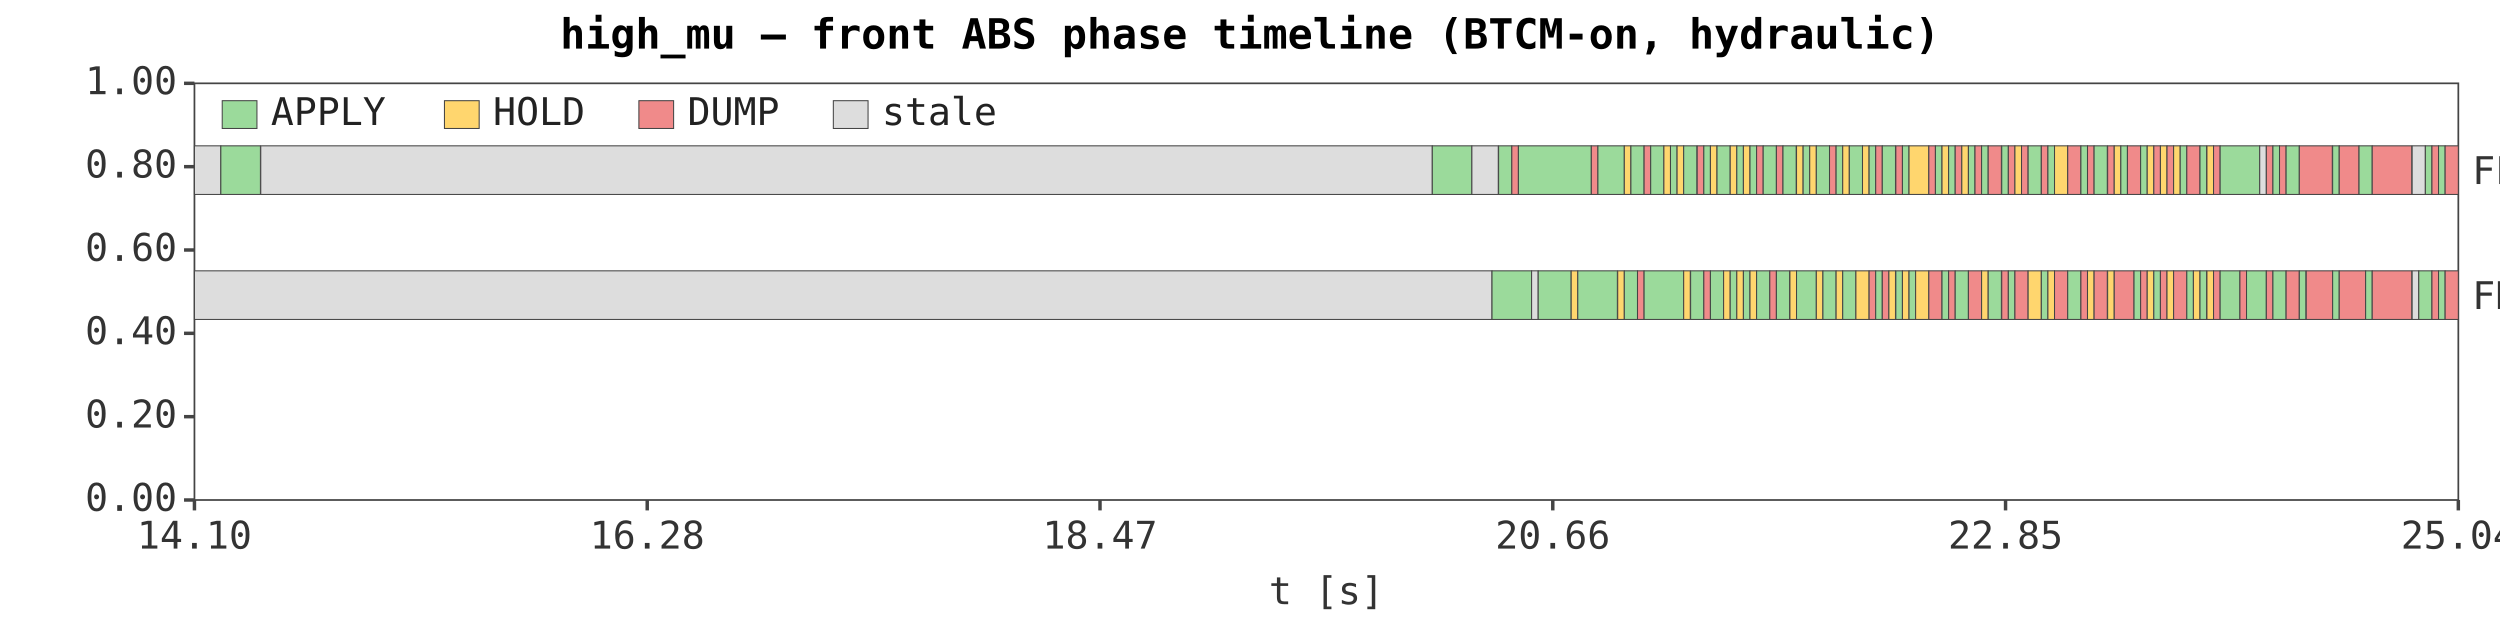
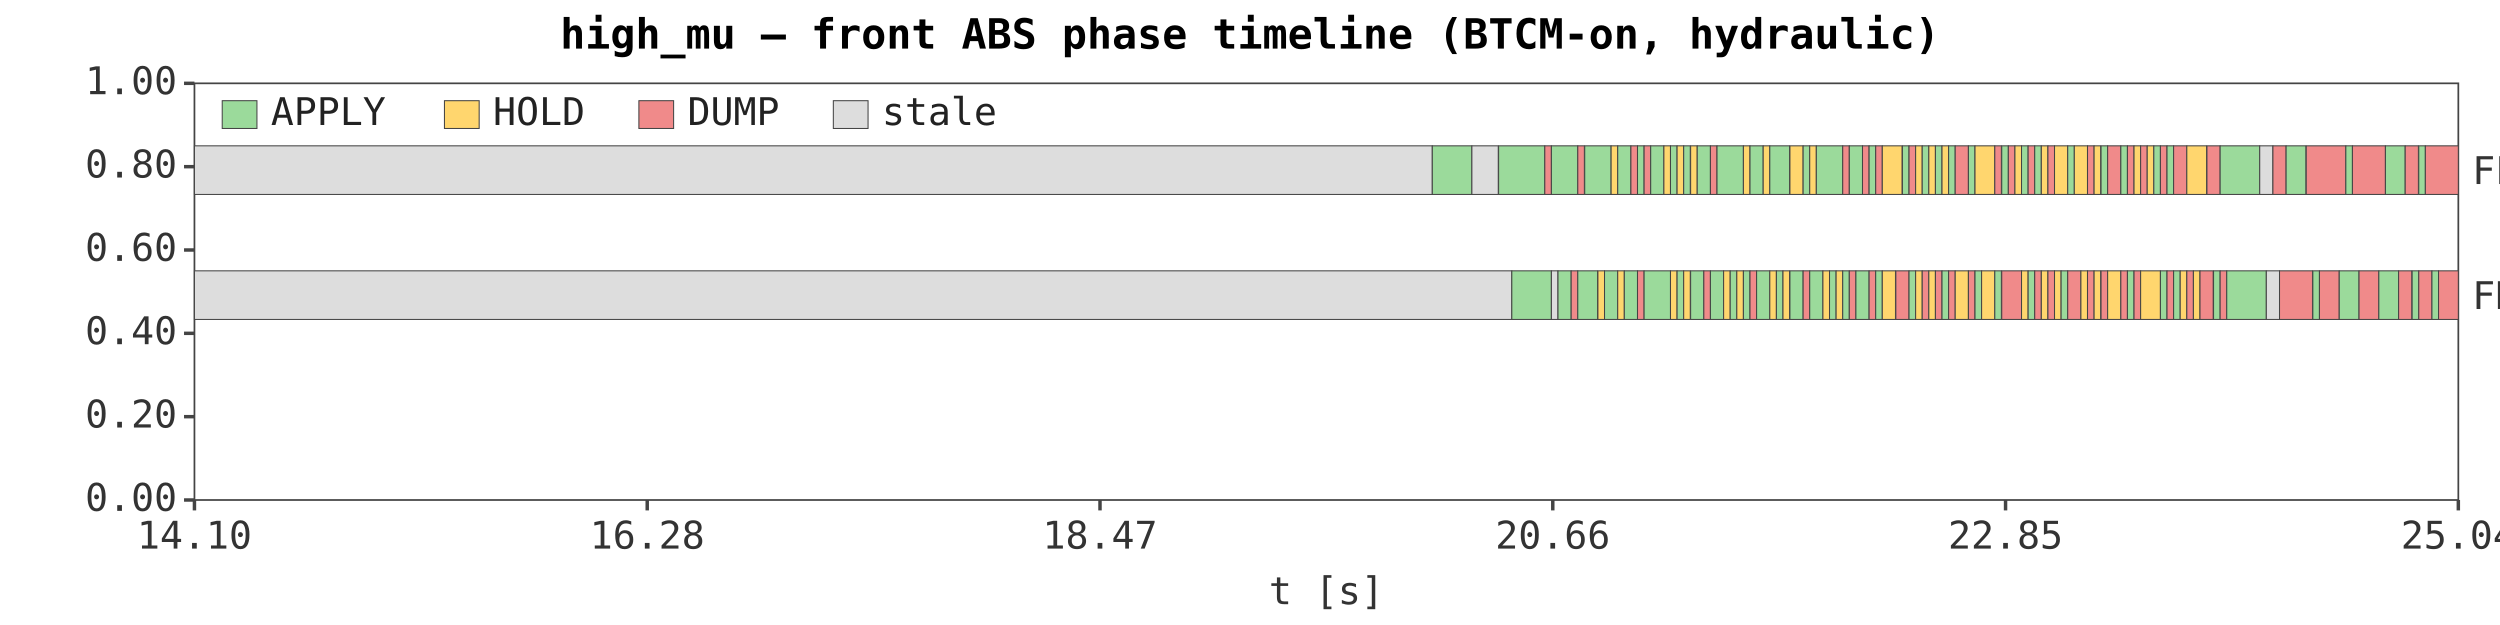
<svg xmlns="http://www.w3.org/2000/svg" viewBox="0 0 720 180" width="720" height="180" font-family="ui-monospace,Consolas,Menlo,monospace" font-size="11">
  <rect width="100%" height="100%" fill="#ffffff" />
  <text x="360.0" y="14" text-anchor="middle" font-size="12" font-weight="bold">high_mu — front ABS phase timeline (BTCM-on, hydraulic)</text>
  <rect x="56" y="24" width="652" height="120" fill="none" stroke="#444" stroke-width="0.5" />
  <line x1="56.0" y1="144" x2="56.0" y2="147" stroke="#444" />
  <text x="56.0" y="158" text-anchor="middle" fill="#333">14.10</text>
  <line x1="186.4" y1="144" x2="186.4" y2="147" stroke="#444" />
  <text x="186.4" y="158" text-anchor="middle" fill="#333">16.28</text>
  <line x1="316.8" y1="144" x2="316.8" y2="147" stroke="#444" />
  <text x="316.8" y="158" text-anchor="middle" fill="#333">18.47</text>
  <line x1="447.2" y1="144" x2="447.2" y2="147" stroke="#444" />
  <text x="447.2" y="158" text-anchor="middle" fill="#333">20.66</text>
  <line x1="577.6" y1="144" x2="577.6" y2="147" stroke="#444" />
  <text x="577.6" y="158" text-anchor="middle" fill="#333">22.85</text>
  <line x1="708.0" y1="144" x2="708.0" y2="147" stroke="#444" />
  <text x="708.0" y="158" text-anchor="middle" fill="#333">25.04</text>
  <line x1="53" y1="144.0" x2="56" y2="144.0" stroke="#444" />
  <text x="51" y="144.0" text-anchor="end" dominant-baseline="middle" fill="#333">0.00</text>
  <line x1="53" y1="120.0" x2="56" y2="120.0" stroke="#444" />
  <text x="51" y="120.0" text-anchor="end" dominant-baseline="middle" fill="#333">0.20</text>
  <line x1="53" y1="96.0" x2="56" y2="96.0" stroke="#444" />
  <text x="51" y="96.0" text-anchor="end" dominant-baseline="middle" fill="#333">0.40</text>
  <line x1="53" y1="72.0" x2="56" y2="72.0" stroke="#444" />
  <text x="51" y="72.0" text-anchor="end" dominant-baseline="middle" fill="#333">0.60</text>
  <line x1="53" y1="48.0" x2="56" y2="48.0" stroke="#444" />
  <text x="51" y="48.0" text-anchor="end" dominant-baseline="middle" fill="#333">0.80</text>
  <line x1="53" y1="24.0" x2="56" y2="24.0" stroke="#444" />
  <text x="51" y="24.0" text-anchor="end" dominant-baseline="middle" fill="#333">1.00</text>
  <text x="382.0" y="174" text-anchor="middle" fill="#333">t [s]</text>
-   <rect x="56.0" y="42.0" width="7.6" height="14" fill="#dddddd" stroke="#444" stroke-width="0.3" />
-   <rect x="63.6" y="42.0" width="11.4" height="14" fill="#9bda9b" stroke="#444" stroke-width="0.3" />
-   <rect x="75.1" y="42.0" width="337.4" height="14" fill="#dddddd" stroke="#444" stroke-width="0.3" />
+   <rect x="56.0" y="42.0" width="356.5" height="14" fill="#dddddd" stroke="#444" stroke-width="0.3" />
  <rect x="412.5" y="42.0" width="11.4" height="14" fill="#9bda9b" stroke="#444" stroke-width="0.3" />
  <rect x="423.9" y="42.0" width="7.6" height="14" fill="#dddddd" stroke="#444" stroke-width="0.3" />
-   <rect x="431.6" y="42.0" width="3.8" height="14" fill="#9bda9b" stroke="#444" stroke-width="0.3" />
-   <rect x="435.4" y="42.0" width="1.9" height="14" fill="#f08a8a" stroke="#444" stroke-width="0.3" />
-   <rect x="437.3" y="42.0" width="21.0" height="14" fill="#9bda9b" stroke="#444" stroke-width="0.3" />
-   <rect x="458.3" y="42.0" width="1.9" height="14" fill="#f08a8a" stroke="#444" stroke-width="0.3" />
-   <rect x="460.2" y="42.0" width="7.6" height="14" fill="#9bda9b" stroke="#444" stroke-width="0.3" />
-   <rect x="467.8" y="42.0" width="1.9" height="14" fill="#ffd66e" stroke="#444" stroke-width="0.3" />
-   <rect x="469.7" y="42.0" width="3.8" height="14" fill="#9bda9b" stroke="#444" stroke-width="0.3" />
+   <rect x="431.6" y="42.0" width="13.3" height="14" fill="#9bda9b" stroke="#444" stroke-width="0.3" />
+   <rect x="444.9" y="42.0" width="1.9" height="14" fill="#f08a8a" stroke="#444" stroke-width="0.3" />
+   <rect x="446.8" y="42.0" width="7.6" height="14" fill="#9bda9b" stroke="#444" stroke-width="0.3" />
+   <rect x="454.4" y="42.0" width="1.9" height="14" fill="#f08a8a" stroke="#444" stroke-width="0.3" />
+   <rect x="456.4" y="42.0" width="7.6" height="14" fill="#9bda9b" stroke="#444" stroke-width="0.3" />
+   <rect x="464.0" y="42.0" width="1.9" height="14" fill="#ffd66e" stroke="#444" stroke-width="0.3" />
+   <rect x="465.9" y="42.0" width="3.8" height="14" fill="#9bda9b" stroke="#444" stroke-width="0.3" />
+   <rect x="469.7" y="42.0" width="1.9" height="14" fill="#f08a8a" stroke="#444" stroke-width="0.3" />
+   <rect x="471.6" y="42.0" width="1.9" height="14" fill="#9bda9b" stroke="#444" stroke-width="0.3" />
  <rect x="473.5" y="42.0" width="1.9" height="14" fill="#f08a8a" stroke="#444" stroke-width="0.3" />
  <rect x="475.4" y="42.0" width="3.8" height="14" fill="#9bda9b" stroke="#444" stroke-width="0.3" />
  <rect x="479.2" y="42.0" width="1.9" height="14" fill="#ffd66e" stroke="#444" stroke-width="0.3" />
  <rect x="481.1" y="42.0" width="1.9" height="14" fill="#9bda9b" stroke="#444" stroke-width="0.3" />
  <rect x="483.0" y="42.0" width="1.9" height="14" fill="#ffd66e" stroke="#444" stroke-width="0.3" />
-   <rect x="484.9" y="42.0" width="3.8" height="14" fill="#9bda9b" stroke="#444" stroke-width="0.3" />
-   <rect x="488.8" y="42.0" width="1.9" height="14" fill="#f08a8a" stroke="#444" stroke-width="0.3" />
-   <rect x="490.7" y="42.0" width="1.9" height="14" fill="#9bda9b" stroke="#444" stroke-width="0.3" />
-   <rect x="492.6" y="42.0" width="1.9" height="14" fill="#ffd66e" stroke="#444" stroke-width="0.3" />
-   <rect x="494.5" y="42.0" width="3.8" height="14" fill="#9bda9b" stroke="#444" stroke-width="0.3" />
-   <rect x="498.3" y="42.0" width="1.9" height="14" fill="#ffd66e" stroke="#444" stroke-width="0.3" />
-   <rect x="500.2" y="42.0" width="1.9" height="14" fill="#9bda9b" stroke="#444" stroke-width="0.3" />
+   <rect x="484.9" y="42.0" width="1.9" height="14" fill="#9bda9b" stroke="#444" stroke-width="0.3" />
+   <rect x="486.9" y="42.0" width="1.9" height="14" fill="#ffd66e" stroke="#444" stroke-width="0.3" />
+   <rect x="488.8" y="42.0" width="3.8" height="14" fill="#9bda9b" stroke="#444" stroke-width="0.3" />
+   <rect x="492.6" y="42.0" width="1.9" height="14" fill="#f08a8a" stroke="#444" stroke-width="0.3" />
+   <rect x="494.5" y="42.0" width="7.6" height="14" fill="#9bda9b" stroke="#444" stroke-width="0.3" />
  <rect x="502.1" y="42.0" width="1.9" height="14" fill="#ffd66e" stroke="#444" stroke-width="0.3" />
-   <rect x="504.0" y="42.0" width="1.9" height="14" fill="#9bda9b" stroke="#444" stroke-width="0.3" />
-   <rect x="505.9" y="42.0" width="1.9" height="14" fill="#f08a8a" stroke="#444" stroke-width="0.3" />
-   <rect x="507.8" y="42.0" width="3.8" height="14" fill="#9bda9b" stroke="#444" stroke-width="0.3" />
-   <rect x="511.6" y="42.0" width="1.9" height="14" fill="#f08a8a" stroke="#444" stroke-width="0.3" />
-   <rect x="513.5" y="42.0" width="3.8" height="14" fill="#9bda9b" stroke="#444" stroke-width="0.3" />
-   <rect x="517.4" y="42.0" width="1.9" height="14" fill="#ffd66e" stroke="#444" stroke-width="0.3" />
+   <rect x="504.0" y="42.0" width="3.8" height="14" fill="#9bda9b" stroke="#444" stroke-width="0.3" />
+   <rect x="507.8" y="42.0" width="1.9" height="14" fill="#ffd66e" stroke="#444" stroke-width="0.3" />
+   <rect x="509.7" y="42.0" width="5.7" height="14" fill="#9bda9b" stroke="#444" stroke-width="0.3" />
+   <rect x="515.5" y="42.0" width="3.8" height="14" fill="#ffd66e" stroke="#444" stroke-width="0.3" />
  <rect x="519.3" y="42.0" width="1.9" height="14" fill="#9bda9b" stroke="#444" stroke-width="0.3" />
  <rect x="521.2" y="42.0" width="1.9" height="14" fill="#ffd66e" stroke="#444" stroke-width="0.3" />
-   <rect x="523.1" y="42.0" width="3.8" height="14" fill="#9bda9b" stroke="#444" stroke-width="0.3" />
-   <rect x="526.9" y="42.0" width="1.9" height="14" fill="#f08a8a" stroke="#444" stroke-width="0.3" />
-   <rect x="528.8" y="42.0" width="1.9" height="14" fill="#9bda9b" stroke="#444" stroke-width="0.3" />
-   <rect x="530.7" y="42.0" width="1.9" height="14" fill="#ffd66e" stroke="#444" stroke-width="0.3" />
+   <rect x="523.1" y="42.0" width="7.6" height="14" fill="#9bda9b" stroke="#444" stroke-width="0.3" />
+   <rect x="530.7" y="42.0" width="1.9" height="14" fill="#f08a8a" stroke="#444" stroke-width="0.3" />
  <rect x="532.6" y="42.0" width="3.8" height="14" fill="#9bda9b" stroke="#444" stroke-width="0.3" />
-   <rect x="536.4" y="42.0" width="1.9" height="14" fill="#ffd66e" stroke="#444" stroke-width="0.3" />
+   <rect x="536.4" y="42.0" width="1.9" height="14" fill="#f08a8a" stroke="#444" stroke-width="0.3" />
  <rect x="538.3" y="42.0" width="1.9" height="14" fill="#9bda9b" stroke="#444" stroke-width="0.3" />
  <rect x="540.2" y="42.0" width="1.9" height="14" fill="#f08a8a" stroke="#444" stroke-width="0.3" />
-   <rect x="542.1" y="42.0" width="3.8" height="14" fill="#9bda9b" stroke="#444" stroke-width="0.3" />
-   <rect x="546.0" y="42.0" width="1.9" height="14" fill="#f08a8a" stroke="#444" stroke-width="0.3" />
+   <rect x="542.1" y="42.0" width="5.7" height="14" fill="#ffd66e" stroke="#444" stroke-width="0.3" />
  <rect x="547.9" y="42.0" width="1.9" height="14" fill="#9bda9b" stroke="#444" stroke-width="0.3" />
-   <rect x="549.8" y="42.0" width="5.7" height="14" fill="#ffd66e" stroke="#444" stroke-width="0.3" />
-   <rect x="555.5" y="42.0" width="1.9" height="14" fill="#f08a8a" stroke="#444" stroke-width="0.3" />
+   <rect x="549.8" y="42.0" width="1.9" height="14" fill="#f08a8a" stroke="#444" stroke-width="0.3" />
+   <rect x="551.7" y="42.0" width="1.9" height="14" fill="#ffd66e" stroke="#444" stroke-width="0.3" />
+   <rect x="553.6" y="42.0" width="1.9" height="14" fill="#9bda9b" stroke="#444" stroke-width="0.3" />
+   <rect x="555.5" y="42.0" width="1.9" height="14" fill="#ffd66e" stroke="#444" stroke-width="0.3" />
  <rect x="557.4" y="42.0" width="1.9" height="14" fill="#9bda9b" stroke="#444" stroke-width="0.3" />
  <rect x="559.3" y="42.0" width="1.9" height="14" fill="#ffd66e" stroke="#444" stroke-width="0.3" />
  <rect x="561.2" y="42.0" width="1.9" height="14" fill="#9bda9b" stroke="#444" stroke-width="0.3" />
-   <rect x="563.1" y="42.0" width="1.9" height="14" fill="#f08a8a" stroke="#444" stroke-width="0.3" />
-   <rect x="565.0" y="42.0" width="1.9" height="14" fill="#ffd66e" stroke="#444" stroke-width="0.3" />
+   <rect x="563.1" y="42.0" width="3.8" height="14" fill="#f08a8a" stroke="#444" stroke-width="0.3" />
  <rect x="566.9" y="42.0" width="1.9" height="14" fill="#9bda9b" stroke="#444" stroke-width="0.3" />
-   <rect x="568.8" y="42.0" width="1.9" height="14" fill="#f08a8a" stroke="#444" stroke-width="0.3" />
-   <rect x="570.7" y="42.0" width="1.9" height="14" fill="#9bda9b" stroke="#444" stroke-width="0.3" />
-   <rect x="572.6" y="42.0" width="3.8" height="14" fill="#f08a8a" stroke="#444" stroke-width="0.3" />
+   <rect x="568.8" y="42.0" width="5.7" height="14" fill="#ffd66e" stroke="#444" stroke-width="0.3" />
+   <rect x="574.5" y="42.0" width="1.9" height="14" fill="#f08a8a" stroke="#444" stroke-width="0.3" />
  <rect x="576.5" y="42.0" width="1.9" height="14" fill="#9bda9b" stroke="#444" stroke-width="0.3" />
  <rect x="578.4" y="42.0" width="1.9" height="14" fill="#f08a8a" stroke="#444" stroke-width="0.3" />
  <rect x="580.3" y="42.0" width="1.9" height="14" fill="#ffd66e" stroke="#444" stroke-width="0.3" />
-   <rect x="582.2" y="42.0" width="1.9" height="14" fill="#f08a8a" stroke="#444" stroke-width="0.3" />
-   <rect x="584.1" y="42.0" width="3.8" height="14" fill="#9bda9b" stroke="#444" stroke-width="0.3" />
-   <rect x="587.9" y="42.0" width="1.9" height="14" fill="#f08a8a" stroke="#444" stroke-width="0.3" />
-   <rect x="589.8" y="42.0" width="1.9" height="14" fill="#9bda9b" stroke="#444" stroke-width="0.3" />
+   <rect x="582.2" y="42.0" width="1.9" height="14" fill="#9bda9b" stroke="#444" stroke-width="0.3" />
+   <rect x="584.1" y="42.0" width="1.9" height="14" fill="#f08a8a" stroke="#444" stroke-width="0.3" />
+   <rect x="586.0" y="42.0" width="1.9" height="14" fill="#9bda9b" stroke="#444" stroke-width="0.3" />
+   <rect x="587.9" y="42.0" width="1.9" height="14" fill="#ffd66e" stroke="#444" stroke-width="0.3" />
+   <rect x="589.8" y="42.0" width="1.9" height="14" fill="#f08a8a" stroke="#444" stroke-width="0.3" />
  <rect x="591.7" y="42.0" width="3.8" height="14" fill="#ffd66e" stroke="#444" stroke-width="0.3" />
-   <rect x="595.5" y="42.0" width="3.8" height="14" fill="#f08a8a" stroke="#444" stroke-width="0.3" />
-   <rect x="599.3" y="42.0" width="1.9" height="14" fill="#9bda9b" stroke="#444" stroke-width="0.3" />
+   <rect x="595.5" y="42.0" width="1.9" height="14" fill="#9bda9b" stroke="#444" stroke-width="0.3" />
+   <rect x="597.4" y="42.0" width="3.8" height="14" fill="#ffd66e" stroke="#444" stroke-width="0.3" />
  <rect x="601.2" y="42.0" width="1.9" height="14" fill="#f08a8a" stroke="#444" stroke-width="0.3" />
-   <rect x="603.1" y="42.0" width="3.8" height="14" fill="#9bda9b" stroke="#444" stroke-width="0.3" />
-   <rect x="607.0" y="42.0" width="1.9" height="14" fill="#f08a8a" stroke="#444" stroke-width="0.3" />
-   <rect x="608.9" y="42.0" width="1.9" height="14" fill="#ffd66e" stroke="#444" stroke-width="0.3" />
+   <rect x="603.1" y="42.0" width="1.9" height="14" fill="#ffd66e" stroke="#444" stroke-width="0.3" />
+   <rect x="605.1" y="42.0" width="1.9" height="14" fill="#9bda9b" stroke="#444" stroke-width="0.3" />
+   <rect x="607.0" y="42.0" width="3.8" height="14" fill="#f08a8a" stroke="#444" stroke-width="0.3" />
  <rect x="610.8" y="42.0" width="1.9" height="14" fill="#9bda9b" stroke="#444" stroke-width="0.3" />
-   <rect x="612.7" y="42.0" width="3.8" height="14" fill="#f08a8a" stroke="#444" stroke-width="0.3" />
-   <rect x="616.5" y="42.0" width="1.9" height="14" fill="#9bda9b" stroke="#444" stroke-width="0.3" />
+   <rect x="612.7" y="42.0" width="1.9" height="14" fill="#f08a8a" stroke="#444" stroke-width="0.3" />
+   <rect x="614.6" y="42.0" width="1.9" height="14" fill="#ffd66e" stroke="#444" stroke-width="0.3" />
+   <rect x="616.5" y="42.0" width="1.9" height="14" fill="#f08a8a" stroke="#444" stroke-width="0.3" />
  <rect x="618.4" y="42.0" width="1.9" height="14" fill="#ffd66e" stroke="#444" stroke-width="0.3" />
-   <rect x="620.3" y="42.0" width="1.9" height="14" fill="#f08a8a" stroke="#444" stroke-width="0.3" />
-   <rect x="622.2" y="42.0" width="1.9" height="14" fill="#ffd66e" stroke="#444" stroke-width="0.3" />
-   <rect x="624.1" y="42.0" width="1.9" height="14" fill="#f08a8a" stroke="#444" stroke-width="0.3" />
-   <rect x="626.0" y="42.0" width="1.9" height="14" fill="#ffd66e" stroke="#444" stroke-width="0.3" />
-   <rect x="627.9" y="42.0" width="1.9" height="14" fill="#9bda9b" stroke="#444" stroke-width="0.3" />
-   <rect x="629.8" y="42.0" width="3.8" height="14" fill="#f08a8a" stroke="#444" stroke-width="0.3" />
-   <rect x="633.6" y="42.0" width="1.9" height="14" fill="#9bda9b" stroke="#444" stroke-width="0.3" />
-   <rect x="635.6" y="42.0" width="1.9" height="14" fill="#ffd66e" stroke="#444" stroke-width="0.3" />
-   <rect x="637.5" y="42.0" width="1.9" height="14" fill="#f08a8a" stroke="#444" stroke-width="0.3" />
+   <rect x="620.3" y="42.0" width="1.9" height="14" fill="#9bda9b" stroke="#444" stroke-width="0.3" />
+   <rect x="622.2" y="42.0" width="1.9" height="14" fill="#f08a8a" stroke="#444" stroke-width="0.3" />
+   <rect x="624.1" y="42.0" width="1.9" height="14" fill="#9bda9b" stroke="#444" stroke-width="0.3" />
+   <rect x="626.0" y="42.0" width="3.8" height="14" fill="#f08a8a" stroke="#444" stroke-width="0.3" />
+   <rect x="629.8" y="42.0" width="5.7" height="14" fill="#ffd66e" stroke="#444" stroke-width="0.3" />
+   <rect x="635.6" y="42.0" width="3.8" height="14" fill="#f08a8a" stroke="#444" stroke-width="0.3" />
  <rect x="639.4" y="42.0" width="11.4" height="14" fill="#9bda9b" stroke="#444" stroke-width="0.3" />
-   <rect x="650.8" y="42.0" width="1.9" height="14" fill="#dddddd" stroke="#444" stroke-width="0.3" />
-   <rect x="652.7" y="42.0" width="1.9" height="14" fill="#f08a8a" stroke="#444" stroke-width="0.3" />
-   <rect x="654.6" y="42.0" width="1.9" height="14" fill="#9bda9b" stroke="#444" stroke-width="0.3" />
-   <rect x="656.5" y="42.0" width="1.9" height="14" fill="#f08a8a" stroke="#444" stroke-width="0.3" />
-   <rect x="658.4" y="42.0" width="3.8" height="14" fill="#9bda9b" stroke="#444" stroke-width="0.3" />
-   <rect x="662.2" y="42.0" width="9.5" height="14" fill="#f08a8a" stroke="#444" stroke-width="0.3" />
-   <rect x="671.8" y="42.0" width="1.9" height="14" fill="#9bda9b" stroke="#444" stroke-width="0.3" />
-   <rect x="673.7" y="42.0" width="5.7" height="14" fill="#f08a8a" stroke="#444" stroke-width="0.3" />
-   <rect x="679.4" y="42.0" width="3.8" height="14" fill="#9bda9b" stroke="#444" stroke-width="0.3" />
-   <rect x="683.2" y="42.0" width="11.4" height="14" fill="#f08a8a" stroke="#444" stroke-width="0.3" />
-   <rect x="694.7" y="42.0" width="3.8" height="14" fill="#dddddd" stroke="#444" stroke-width="0.3" />
-   <rect x="698.5" y="42.0" width="1.9" height="14" fill="#9bda9b" stroke="#444" stroke-width="0.3" />
-   <rect x="700.4" y="42.0" width="1.9" height="14" fill="#f08a8a" stroke="#444" stroke-width="0.3" />
-   <rect x="702.3" y="42.0" width="1.9" height="14" fill="#9bda9b" stroke="#444" stroke-width="0.3" />
-   <rect x="704.2" y="42.0" width="3.8" height="14" fill="#f08a8a" stroke="#444" stroke-width="0.3" />
+   <rect x="650.8" y="42.0" width="3.8" height="14" fill="#dddddd" stroke="#444" stroke-width="0.3" />
+   <rect x="654.6" y="42.0" width="3.8" height="14" fill="#f08a8a" stroke="#444" stroke-width="0.3" />
+   <rect x="658.4" y="42.0" width="5.7" height="14" fill="#9bda9b" stroke="#444" stroke-width="0.3" />
+   <rect x="664.2" y="42.0" width="11.4" height="14" fill="#f08a8a" stroke="#444" stroke-width="0.3" />
+   <rect x="675.6" y="42.0" width="1.9" height="14" fill="#9bda9b" stroke="#444" stroke-width="0.3" />
+   <rect x="677.5" y="42.0" width="9.5" height="14" fill="#f08a8a" stroke="#444" stroke-width="0.3" />
+   <rect x="687.0" y="42.0" width="5.7" height="14" fill="#9bda9b" stroke="#444" stroke-width="0.3" />
+   <rect x="692.7" y="42.0" width="3.8" height="14" fill="#f08a8a" stroke="#444" stroke-width="0.3" />
+   <rect x="696.6" y="42.0" width="1.9" height="14" fill="#9bda9b" stroke="#444" stroke-width="0.3" />
+   <rect x="698.5" y="42.0" width="9.5" height="14" fill="#f08a8a" stroke="#444" stroke-width="0.3" />
  <text x="712" y="53.0" fill="#333">FL</text>
-   <rect x="56.0" y="78.0" width="373.7" height="14" fill="#dddddd" stroke="#444" stroke-width="0.3" />
-   <rect x="429.7" y="78.0" width="11.4" height="14" fill="#9bda9b" stroke="#444" stroke-width="0.3" />
-   <rect x="441.1" y="78.0" width="1.9" height="14" fill="#dddddd" stroke="#444" stroke-width="0.3" />
-   <rect x="443.0" y="78.0" width="9.5" height="14" fill="#9bda9b" stroke="#444" stroke-width="0.3" />
-   <rect x="452.5" y="78.0" width="1.9" height="14" fill="#ffd66e" stroke="#444" stroke-width="0.3" />
-   <rect x="454.4" y="78.0" width="11.4" height="14" fill="#9bda9b" stroke="#444" stroke-width="0.3" />
+   <rect x="56.0" y="78.0" width="379.4" height="14" fill="#dddddd" stroke="#444" stroke-width="0.3" />
+   <rect x="435.4" y="78.0" width="11.4" height="14" fill="#9bda9b" stroke="#444" stroke-width="0.3" />
+   <rect x="446.8" y="78.0" width="1.9" height="14" fill="#dddddd" stroke="#444" stroke-width="0.3" />
+   <rect x="448.7" y="78.0" width="3.8" height="14" fill="#9bda9b" stroke="#444" stroke-width="0.3" />
+   <rect x="452.5" y="78.0" width="1.9" height="14" fill="#f08a8a" stroke="#444" stroke-width="0.3" />
+   <rect x="454.4" y="78.0" width="5.7" height="14" fill="#9bda9b" stroke="#444" stroke-width="0.3" />
+   <rect x="460.2" y="78.0" width="1.9" height="14" fill="#ffd66e" stroke="#444" stroke-width="0.3" />
+   <rect x="462.1" y="78.0" width="3.8" height="14" fill="#9bda9b" stroke="#444" stroke-width="0.3" />
  <rect x="465.9" y="78.0" width="1.9" height="14" fill="#ffd66e" stroke="#444" stroke-width="0.3" />
  <rect x="467.8" y="78.0" width="3.8" height="14" fill="#9bda9b" stroke="#444" stroke-width="0.3" />
  <rect x="471.6" y="78.0" width="1.9" height="14" fill="#f08a8a" stroke="#444" stroke-width="0.3" />
-   <rect x="473.5" y="78.0" width="11.4" height="14" fill="#9bda9b" stroke="#444" stroke-width="0.3" />
+   <rect x="473.5" y="78.0" width="7.6" height="14" fill="#9bda9b" stroke="#444" stroke-width="0.3" />
+   <rect x="481.1" y="78.0" width="1.9" height="14" fill="#ffd66e" stroke="#444" stroke-width="0.3" />
+   <rect x="483.0" y="78.0" width="1.9" height="14" fill="#9bda9b" stroke="#444" stroke-width="0.3" />
  <rect x="484.9" y="78.0" width="1.9" height="14" fill="#ffd66e" stroke="#444" stroke-width="0.3" />
  <rect x="486.9" y="78.0" width="3.8" height="14" fill="#9bda9b" stroke="#444" stroke-width="0.3" />
  <rect x="490.7" y="78.0" width="1.9" height="14" fill="#f08a8a" stroke="#444" stroke-width="0.3" />
  <rect x="492.6" y="78.0" width="3.8" height="14" fill="#9bda9b" stroke="#444" stroke-width="0.3" />
  <rect x="496.4" y="78.0" width="1.9" height="14" fill="#ffd66e" stroke="#444" stroke-width="0.3" />
  <rect x="498.3" y="78.0" width="1.9" height="14" fill="#9bda9b" stroke="#444" stroke-width="0.3" />
  <rect x="500.2" y="78.0" width="1.9" height="14" fill="#ffd66e" stroke="#444" stroke-width="0.3" />
  <rect x="502.1" y="78.0" width="1.9" height="14" fill="#9bda9b" stroke="#444" stroke-width="0.3" />
-   <rect x="504.0" y="78.0" width="1.9" height="14" fill="#ffd66e" stroke="#444" stroke-width="0.3" />
+   <rect x="504.0" y="78.0" width="1.9" height="14" fill="#f08a8a" stroke="#444" stroke-width="0.3" />
  <rect x="505.9" y="78.0" width="3.8" height="14" fill="#9bda9b" stroke="#444" stroke-width="0.3" />
-   <rect x="509.7" y="78.0" width="1.9" height="14" fill="#f08a8a" stroke="#444" stroke-width="0.3" />
-   <rect x="511.6" y="78.0" width="3.8" height="14" fill="#9bda9b" stroke="#444" stroke-width="0.3" />
-   <rect x="515.5" y="78.0" width="1.9" height="14" fill="#ffd66e" stroke="#444" stroke-width="0.3" />
-   <rect x="517.4" y="78.0" width="5.7" height="14" fill="#9bda9b" stroke="#444" stroke-width="0.3" />
-   <rect x="523.1" y="78.0" width="1.9" height="14" fill="#ffd66e" stroke="#444" stroke-width="0.3" />
-   <rect x="525.0" y="78.0" width="3.8" height="14" fill="#9bda9b" stroke="#444" stroke-width="0.3" />
+   <rect x="509.7" y="78.0" width="1.9" height="14" fill="#ffd66e" stroke="#444" stroke-width="0.3" />
+   <rect x="511.6" y="78.0" width="1.9" height="14" fill="#9bda9b" stroke="#444" stroke-width="0.3" />
+   <rect x="513.5" y="78.0" width="1.9" height="14" fill="#ffd66e" stroke="#444" stroke-width="0.3" />
+   <rect x="515.5" y="78.0" width="3.8" height="14" fill="#9bda9b" stroke="#444" stroke-width="0.3" />
+   <rect x="519.3" y="78.0" width="1.9" height="14" fill="#f08a8a" stroke="#444" stroke-width="0.3" />
+   <rect x="521.2" y="78.0" width="3.8" height="14" fill="#9bda9b" stroke="#444" stroke-width="0.3" />
+   <rect x="525.0" y="78.0" width="1.9" height="14" fill="#ffd66e" stroke="#444" stroke-width="0.3" />
+   <rect x="526.9" y="78.0" width="1.9" height="14" fill="#9bda9b" stroke="#444" stroke-width="0.3" />
  <rect x="528.8" y="78.0" width="1.9" height="14" fill="#ffd66e" stroke="#444" stroke-width="0.3" />
-   <rect x="530.7" y="78.0" width="3.8" height="14" fill="#9bda9b" stroke="#444" stroke-width="0.3" />
-   <rect x="534.5" y="78.0" width="3.8" height="14" fill="#ffd66e" stroke="#444" stroke-width="0.3" />
+   <rect x="530.7" y="78.0" width="1.9" height="14" fill="#9bda9b" stroke="#444" stroke-width="0.3" />
+   <rect x="532.6" y="78.0" width="1.9" height="14" fill="#f08a8a" stroke="#444" stroke-width="0.3" />
+   <rect x="534.5" y="78.0" width="3.8" height="14" fill="#9bda9b" stroke="#444" stroke-width="0.3" />
  <rect x="538.3" y="78.0" width="1.9" height="14" fill="#f08a8a" stroke="#444" stroke-width="0.3" />
  <rect x="540.2" y="78.0" width="1.9" height="14" fill="#9bda9b" stroke="#444" stroke-width="0.3" />
-   <rect x="542.1" y="78.0" width="1.9" height="14" fill="#f08a8a" stroke="#444" stroke-width="0.3" />
-   <rect x="544.0" y="78.0" width="1.9" height="14" fill="#ffd66e" stroke="#444" stroke-width="0.3" />
-   <rect x="546.0" y="78.0" width="1.9" height="14" fill="#9bda9b" stroke="#444" stroke-width="0.3" />
-   <rect x="547.9" y="78.0" width="1.9" height="14" fill="#ffd66e" stroke="#444" stroke-width="0.3" />
+   <rect x="542.1" y="78.0" width="3.8" height="14" fill="#ffd66e" stroke="#444" stroke-width="0.3" />
+   <rect x="546.0" y="78.0" width="3.8" height="14" fill="#f08a8a" stroke="#444" stroke-width="0.3" />
  <rect x="549.8" y="78.0" width="1.9" height="14" fill="#9bda9b" stroke="#444" stroke-width="0.3" />
-   <rect x="551.7" y="78.0" width="3.8" height="14" fill="#ffd66e" stroke="#444" stroke-width="0.3" />
-   <rect x="555.5" y="78.0" width="3.8" height="14" fill="#f08a8a" stroke="#444" stroke-width="0.3" />
+   <rect x="551.7" y="78.0" width="1.9" height="14" fill="#ffd66e" stroke="#444" stroke-width="0.3" />
+   <rect x="553.6" y="78.0" width="1.9" height="14" fill="#f08a8a" stroke="#444" stroke-width="0.3" />
+   <rect x="555.5" y="78.0" width="1.9" height="14" fill="#ffd66e" stroke="#444" stroke-width="0.3" />
+   <rect x="557.4" y="78.0" width="1.9" height="14" fill="#f08a8a" stroke="#444" stroke-width="0.3" />
  <rect x="559.3" y="78.0" width="1.9" height="14" fill="#9bda9b" stroke="#444" stroke-width="0.3" />
  <rect x="561.2" y="78.0" width="1.9" height="14" fill="#f08a8a" stroke="#444" stroke-width="0.3" />
-   <rect x="563.1" y="78.0" width="3.8" height="14" fill="#9bda9b" stroke="#444" stroke-width="0.3" />
-   <rect x="566.9" y="78.0" width="3.8" height="14" fill="#f08a8a" stroke="#444" stroke-width="0.3" />
-   <rect x="570.7" y="78.0" width="1.9" height="14" fill="#ffd66e" stroke="#444" stroke-width="0.3" />
-   <rect x="572.6" y="78.0" width="3.8" height="14" fill="#9bda9b" stroke="#444" stroke-width="0.3" />
-   <rect x="576.5" y="78.0" width="1.9" height="14" fill="#f08a8a" stroke="#444" stroke-width="0.3" />
-   <rect x="578.4" y="78.0" width="1.9" height="14" fill="#9bda9b" stroke="#444" stroke-width="0.3" />
-   <rect x="580.3" y="78.0" width="3.8" height="14" fill="#f08a8a" stroke="#444" stroke-width="0.3" />
-   <rect x="584.1" y="78.0" width="3.8" height="14" fill="#ffd66e" stroke="#444" stroke-width="0.3" />
-   <rect x="587.9" y="78.0" width="1.9" height="14" fill="#9bda9b" stroke="#444" stroke-width="0.3" />
-   <rect x="589.8" y="78.0" width="1.9" height="14" fill="#ffd66e" stroke="#444" stroke-width="0.3" />
-   <rect x="591.7" y="78.0" width="3.8" height="14" fill="#f08a8a" stroke="#444" stroke-width="0.3" />
-   <rect x="595.5" y="78.0" width="3.8" height="14" fill="#9bda9b" stroke="#444" stroke-width="0.3" />
-   <rect x="599.3" y="78.0" width="1.9" height="14" fill="#f08a8a" stroke="#444" stroke-width="0.3" />
-   <rect x="601.2" y="78.0" width="1.9" height="14" fill="#ffd66e" stroke="#444" stroke-width="0.3" />
-   <rect x="603.1" y="78.0" width="3.8" height="14" fill="#f08a8a" stroke="#444" stroke-width="0.3" />
-   <rect x="607.0" y="78.0" width="1.9" height="14" fill="#ffd66e" stroke="#444" stroke-width="0.3" />
-   <rect x="608.9" y="78.0" width="5.7" height="14" fill="#f08a8a" stroke="#444" stroke-width="0.3" />
-   <rect x="614.6" y="78.0" width="1.9" height="14" fill="#9bda9b" stroke="#444" stroke-width="0.3" />
-   <rect x="616.5" y="78.0" width="1.9" height="14" fill="#f08a8a" stroke="#444" stroke-width="0.3" />
-   <rect x="618.4" y="78.0" width="1.9" height="14" fill="#ffd66e" stroke="#444" stroke-width="0.3" />
-   <rect x="620.3" y="78.0" width="1.9" height="14" fill="#9bda9b" stroke="#444" stroke-width="0.3" />
-   <rect x="622.2" y="78.0" width="1.9" height="14" fill="#f08a8a" stroke="#444" stroke-width="0.3" />
-   <rect x="624.1" y="78.0" width="1.9" height="14" fill="#ffd66e" stroke="#444" stroke-width="0.3" />
-   <rect x="626.0" y="78.0" width="3.8" height="14" fill="#f08a8a" stroke="#444" stroke-width="0.3" />
-   <rect x="629.8" y="78.0" width="1.9" height="14" fill="#9bda9b" stroke="#444" stroke-width="0.3" />
+   <rect x="563.1" y="78.0" width="3.8" height="14" fill="#ffd66e" stroke="#444" stroke-width="0.3" />
+   <rect x="566.9" y="78.0" width="1.9" height="14" fill="#f08a8a" stroke="#444" stroke-width="0.3" />
+   <rect x="568.8" y="78.0" width="1.9" height="14" fill="#9bda9b" stroke="#444" stroke-width="0.3" />
+   <rect x="570.7" y="78.0" width="3.8" height="14" fill="#ffd66e" stroke="#444" stroke-width="0.3" />
+   <rect x="574.5" y="78.0" width="1.9" height="14" fill="#9bda9b" stroke="#444" stroke-width="0.3" />
+   <rect x="576.5" y="78.0" width="5.7" height="14" fill="#f08a8a" stroke="#444" stroke-width="0.3" />
+   <rect x="582.2" y="78.0" width="1.9" height="14" fill="#ffd66e" stroke="#444" stroke-width="0.3" />
+   <rect x="584.1" y="78.0" width="1.9" height="14" fill="#9bda9b" stroke="#444" stroke-width="0.3" />
+   <rect x="586.0" y="78.0" width="1.9" height="14" fill="#f08a8a" stroke="#444" stroke-width="0.3" />
+   <rect x="587.9" y="78.0" width="1.9" height="14" fill="#ffd66e" stroke="#444" stroke-width="0.3" />
+   <rect x="589.8" y="78.0" width="1.9" height="14" fill="#f08a8a" stroke="#444" stroke-width="0.3" />
+   <rect x="591.7" y="78.0" width="1.9" height="14" fill="#ffd66e" stroke="#444" stroke-width="0.3" />
+   <rect x="593.6" y="78.0" width="1.9" height="14" fill="#9bda9b" stroke="#444" stroke-width="0.3" />
+   <rect x="595.5" y="78.0" width="3.8" height="14" fill="#f08a8a" stroke="#444" stroke-width="0.3" />
+   <rect x="599.3" y="78.0" width="1.9" height="14" fill="#ffd66e" stroke="#444" stroke-width="0.3" />
+   <rect x="601.2" y="78.0" width="1.9" height="14" fill="#f08a8a" stroke="#444" stroke-width="0.3" />
+   <rect x="603.1" y="78.0" width="1.9" height="14" fill="#ffd66e" stroke="#444" stroke-width="0.3" />
+   <rect x="605.1" y="78.0" width="1.9" height="14" fill="#f08a8a" stroke="#444" stroke-width="0.3" />
+   <rect x="607.0" y="78.0" width="3.8" height="14" fill="#ffd66e" stroke="#444" stroke-width="0.3" />
+   <rect x="610.8" y="78.0" width="1.9" height="14" fill="#f08a8a" stroke="#444" stroke-width="0.3" />
+   <rect x="612.7" y="78.0" width="1.9" height="14" fill="#9bda9b" stroke="#444" stroke-width="0.3" />
+   <rect x="614.6" y="78.0" width="1.9" height="14" fill="#f08a8a" stroke="#444" stroke-width="0.3" />
+   <rect x="616.5" y="78.0" width="5.7" height="14" fill="#ffd66e" stroke="#444" stroke-width="0.3" />
+   <rect x="622.2" y="78.0" width="1.9" height="14" fill="#9bda9b" stroke="#444" stroke-width="0.3" />
+   <rect x="624.1" y="78.0" width="1.9" height="14" fill="#f08a8a" stroke="#444" stroke-width="0.3" />
+   <rect x="626.0" y="78.0" width="1.9" height="14" fill="#9bda9b" stroke="#444" stroke-width="0.3" />
+   <rect x="627.9" y="78.0" width="1.9" height="14" fill="#ffd66e" stroke="#444" stroke-width="0.3" />
+   <rect x="629.8" y="78.0" width="1.9" height="14" fill="#f08a8a" stroke="#444" stroke-width="0.3" />
  <rect x="631.7" y="78.0" width="1.9" height="14" fill="#ffd66e" stroke="#444" stroke-width="0.3" />
-   <rect x="633.6" y="78.0" width="1.9" height="14" fill="#9bda9b" stroke="#444" stroke-width="0.3" />
-   <rect x="635.6" y="78.0" width="1.9" height="14" fill="#ffd66e" stroke="#444" stroke-width="0.3" />
-   <rect x="637.5" y="78.0" width="1.9" height="14" fill="#f08a8a" stroke="#444" stroke-width="0.3" />
-   <rect x="639.4" y="78.0" width="5.7" height="14" fill="#9bda9b" stroke="#444" stroke-width="0.3" />
-   <rect x="645.1" y="78.0" width="1.9" height="14" fill="#f08a8a" stroke="#444" stroke-width="0.3" />
-   <rect x="647.0" y="78.0" width="5.7" height="14" fill="#9bda9b" stroke="#444" stroke-width="0.3" />
-   <rect x="652.7" y="78.0" width="1.9" height="14" fill="#f08a8a" stroke="#444" stroke-width="0.3" />
-   <rect x="654.6" y="78.0" width="3.8" height="14" fill="#9bda9b" stroke="#444" stroke-width="0.3" />
-   <rect x="658.4" y="78.0" width="3.8" height="14" fill="#f08a8a" stroke="#444" stroke-width="0.3" />
-   <rect x="662.2" y="78.0" width="1.9" height="14" fill="#9bda9b" stroke="#444" stroke-width="0.3" />
-   <rect x="664.2" y="78.0" width="7.6" height="14" fill="#f08a8a" stroke="#444" stroke-width="0.3" />
-   <rect x="671.8" y="78.0" width="1.9" height="14" fill="#9bda9b" stroke="#444" stroke-width="0.3" />
-   <rect x="673.7" y="78.0" width="7.6" height="14" fill="#f08a8a" stroke="#444" stroke-width="0.3" />
-   <rect x="681.3" y="78.0" width="1.9" height="14" fill="#9bda9b" stroke="#444" stroke-width="0.3" />
-   <rect x="683.2" y="78.0" width="11.4" height="14" fill="#f08a8a" stroke="#444" stroke-width="0.3" />
-   <rect x="694.7" y="78.0" width="1.9" height="14" fill="#dddddd" stroke="#444" stroke-width="0.3" />
-   <rect x="696.6" y="78.0" width="3.8" height="14" fill="#9bda9b" stroke="#444" stroke-width="0.3" />
-   <rect x="700.4" y="78.0" width="1.9" height="14" fill="#f08a8a" stroke="#444" stroke-width="0.3" />
-   <rect x="702.3" y="78.0" width="1.9" height="14" fill="#9bda9b" stroke="#444" stroke-width="0.3" />
-   <rect x="704.2" y="78.0" width="3.8" height="14" fill="#f08a8a" stroke="#444" stroke-width="0.3" />
+   <rect x="633.6" y="78.0" width="3.8" height="14" fill="#f08a8a" stroke="#444" stroke-width="0.3" />
+   <rect x="637.5" y="78.0" width="1.9" height="14" fill="#9bda9b" stroke="#444" stroke-width="0.3" />
+   <rect x="639.4" y="78.0" width="1.9" height="14" fill="#f08a8a" stroke="#444" stroke-width="0.3" />
+   <rect x="641.3" y="78.0" width="11.4" height="14" fill="#9bda9b" stroke="#444" stroke-width="0.3" />
+   <rect x="652.7" y="78.0" width="3.8" height="14" fill="#dddddd" stroke="#444" stroke-width="0.3" />
+   <rect x="656.5" y="78.0" width="9.5" height="14" fill="#f08a8a" stroke="#444" stroke-width="0.3" />
+   <rect x="666.1" y="78.0" width="1.9" height="14" fill="#9bda9b" stroke="#444" stroke-width="0.3" />
+   <rect x="668.0" y="78.0" width="5.7" height="14" fill="#f08a8a" stroke="#444" stroke-width="0.3" />
+   <rect x="673.7" y="78.0" width="5.7" height="14" fill="#9bda9b" stroke="#444" stroke-width="0.3" />
+   <rect x="679.4" y="78.0" width="5.7" height="14" fill="#f08a8a" stroke="#444" stroke-width="0.3" />
+   <rect x="685.1" y="78.0" width="5.7" height="14" fill="#9bda9b" stroke="#444" stroke-width="0.3" />
+   <rect x="690.8" y="78.0" width="3.8" height="14" fill="#f08a8a" stroke="#444" stroke-width="0.3" />
+   <rect x="694.7" y="78.0" width="1.9" height="14" fill="#9bda9b" stroke="#444" stroke-width="0.3" />
+   <rect x="696.6" y="78.0" width="3.8" height="14" fill="#f08a8a" stroke="#444" stroke-width="0.3" />
+   <rect x="700.4" y="78.0" width="1.9" height="14" fill="#9bda9b" stroke="#444" stroke-width="0.3" />
+   <rect x="702.3" y="78.0" width="5.7" height="14" fill="#f08a8a" stroke="#444" stroke-width="0.3" />
  <text x="712" y="89.0" fill="#333">FR</text>
  <rect x="64" y="29" width="10" height="8" fill="#9bda9b" stroke="#444" stroke-width="0.3" />
  <text x="78" y="36" fill="#222">APPLY</text>
  <rect x="128" y="29" width="10" height="8" fill="#ffd66e" stroke="#444" stroke-width="0.3" />
  <text x="142" y="36" fill="#222">HOLD</text>
  <rect x="184" y="29" width="10" height="8" fill="#f08a8a" stroke="#444" stroke-width="0.3" />
  <text x="198" y="36" fill="#222">DUMP</text>
  <rect x="240" y="29" width="10" height="8" fill="#dddddd" stroke="#444" stroke-width="0.3" />
  <text x="254" y="36" fill="#222">stale</text>
</svg>
